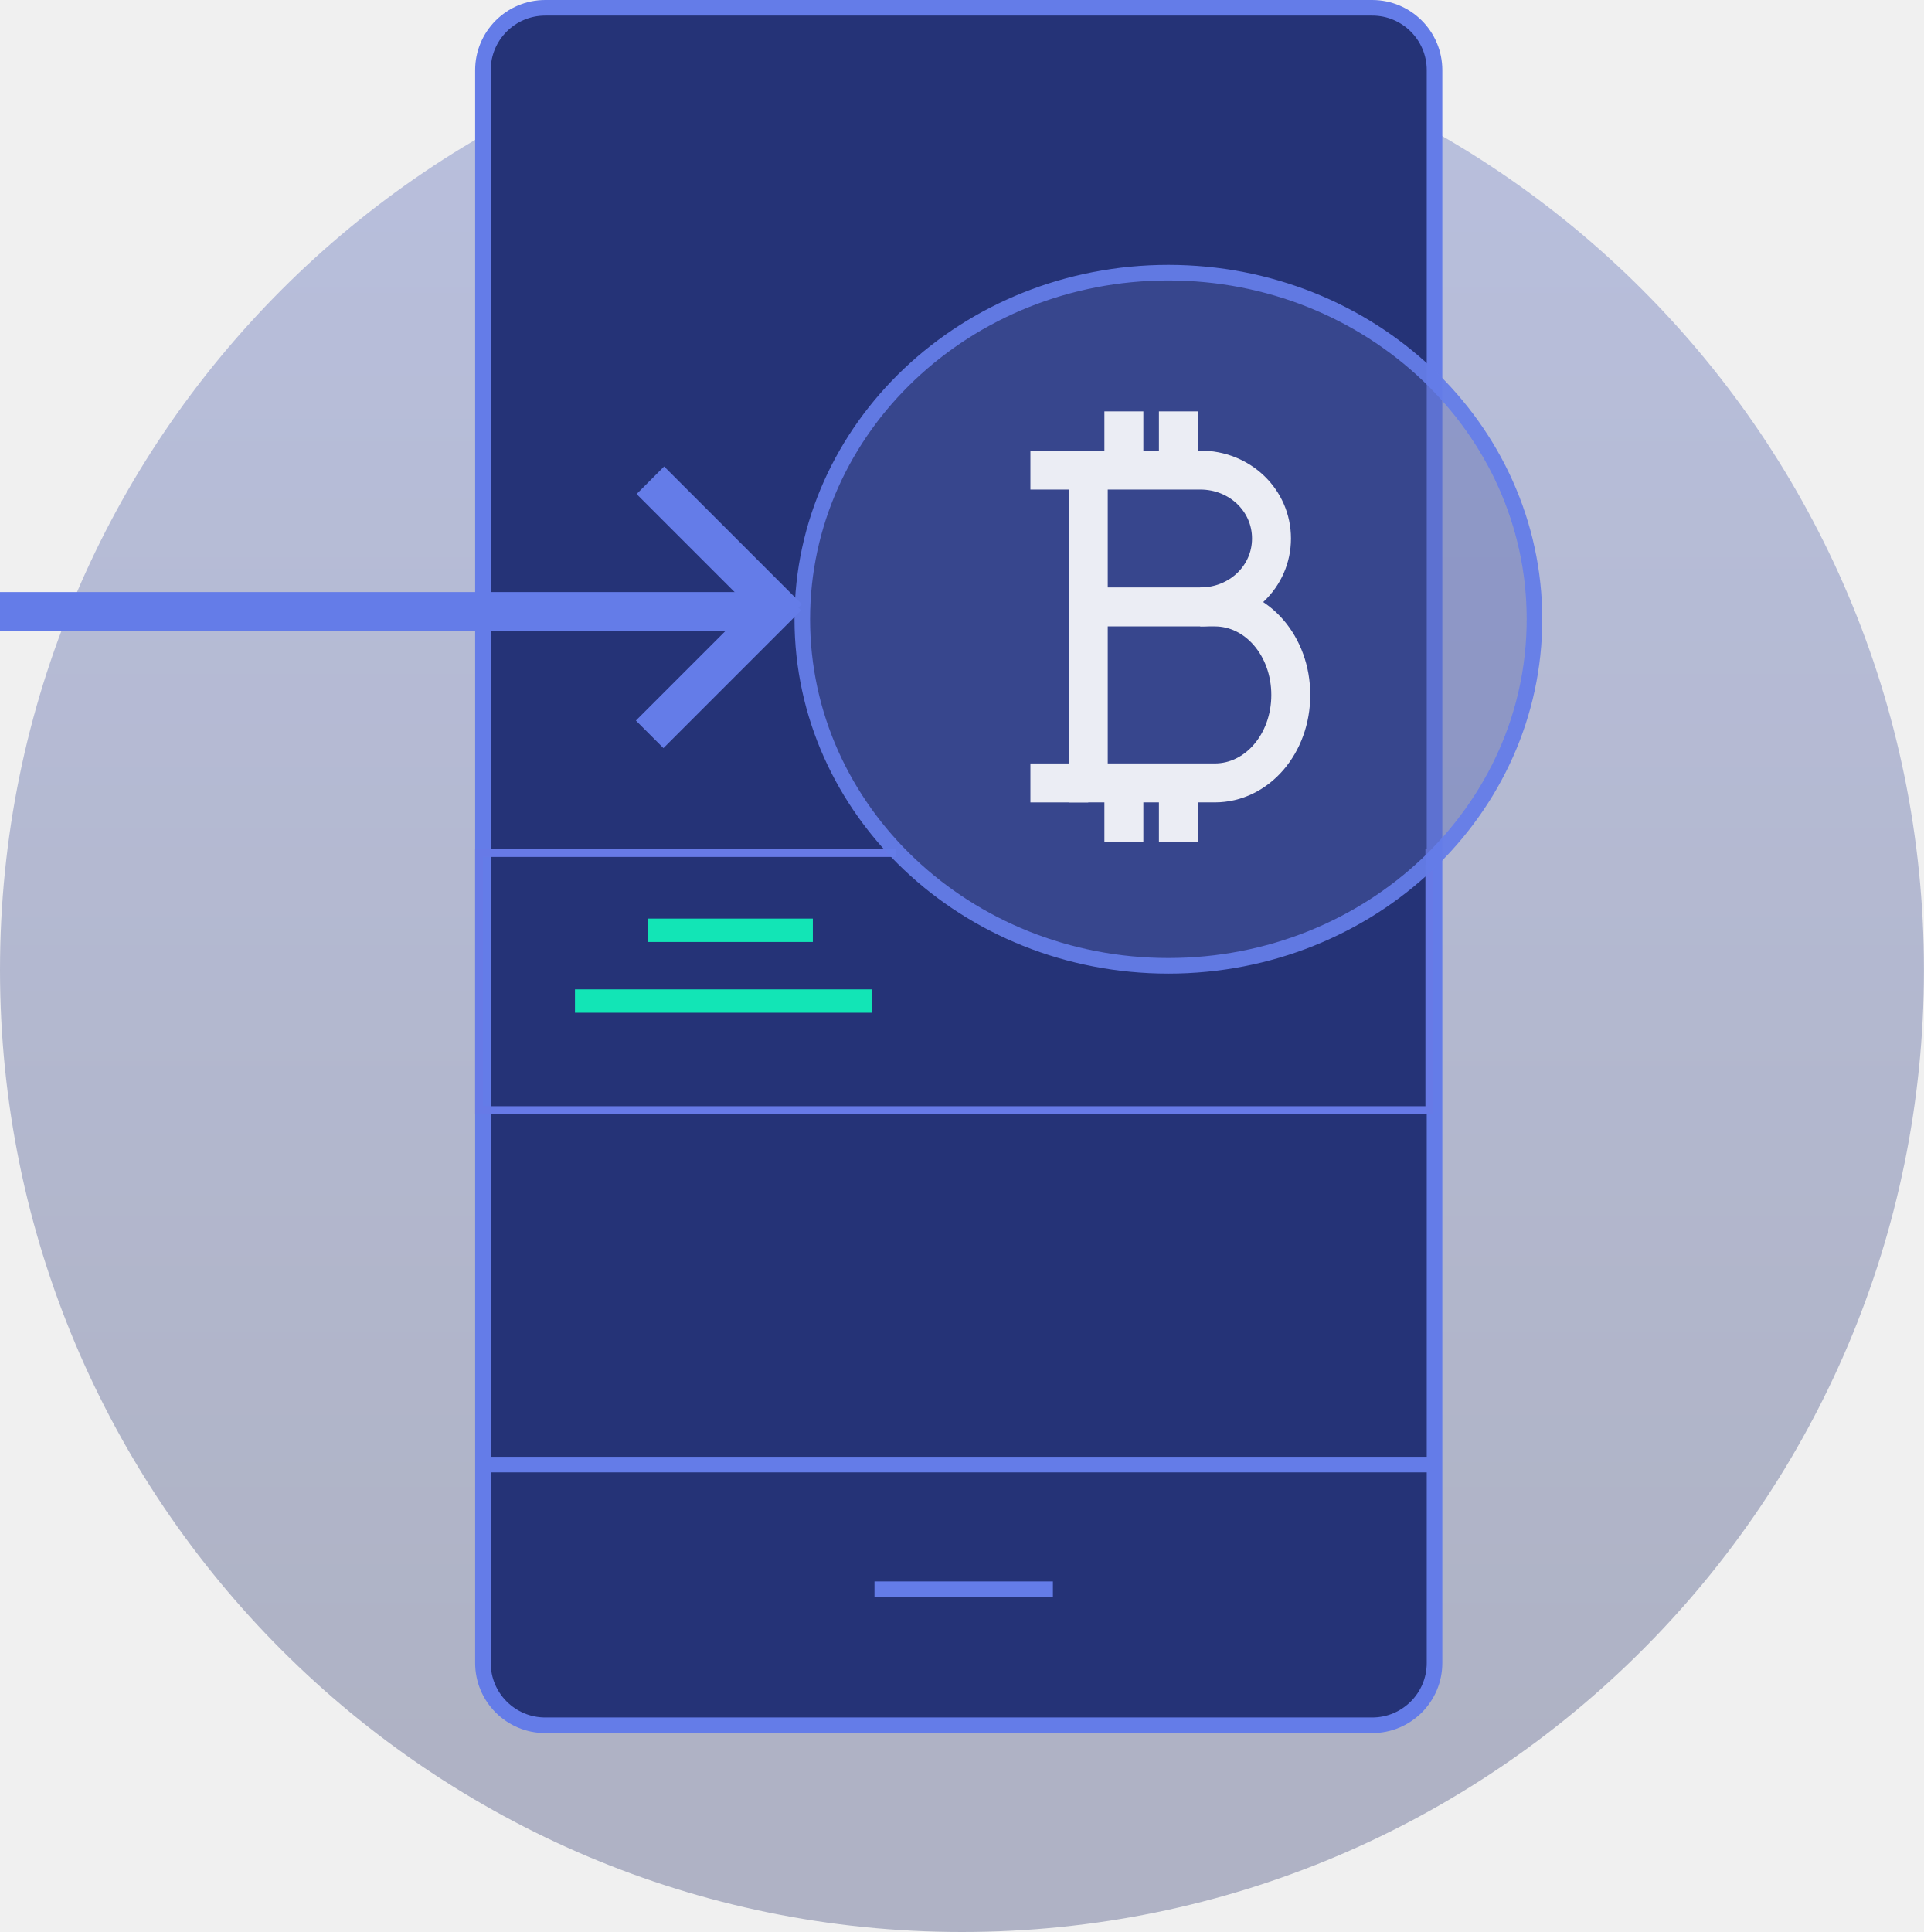
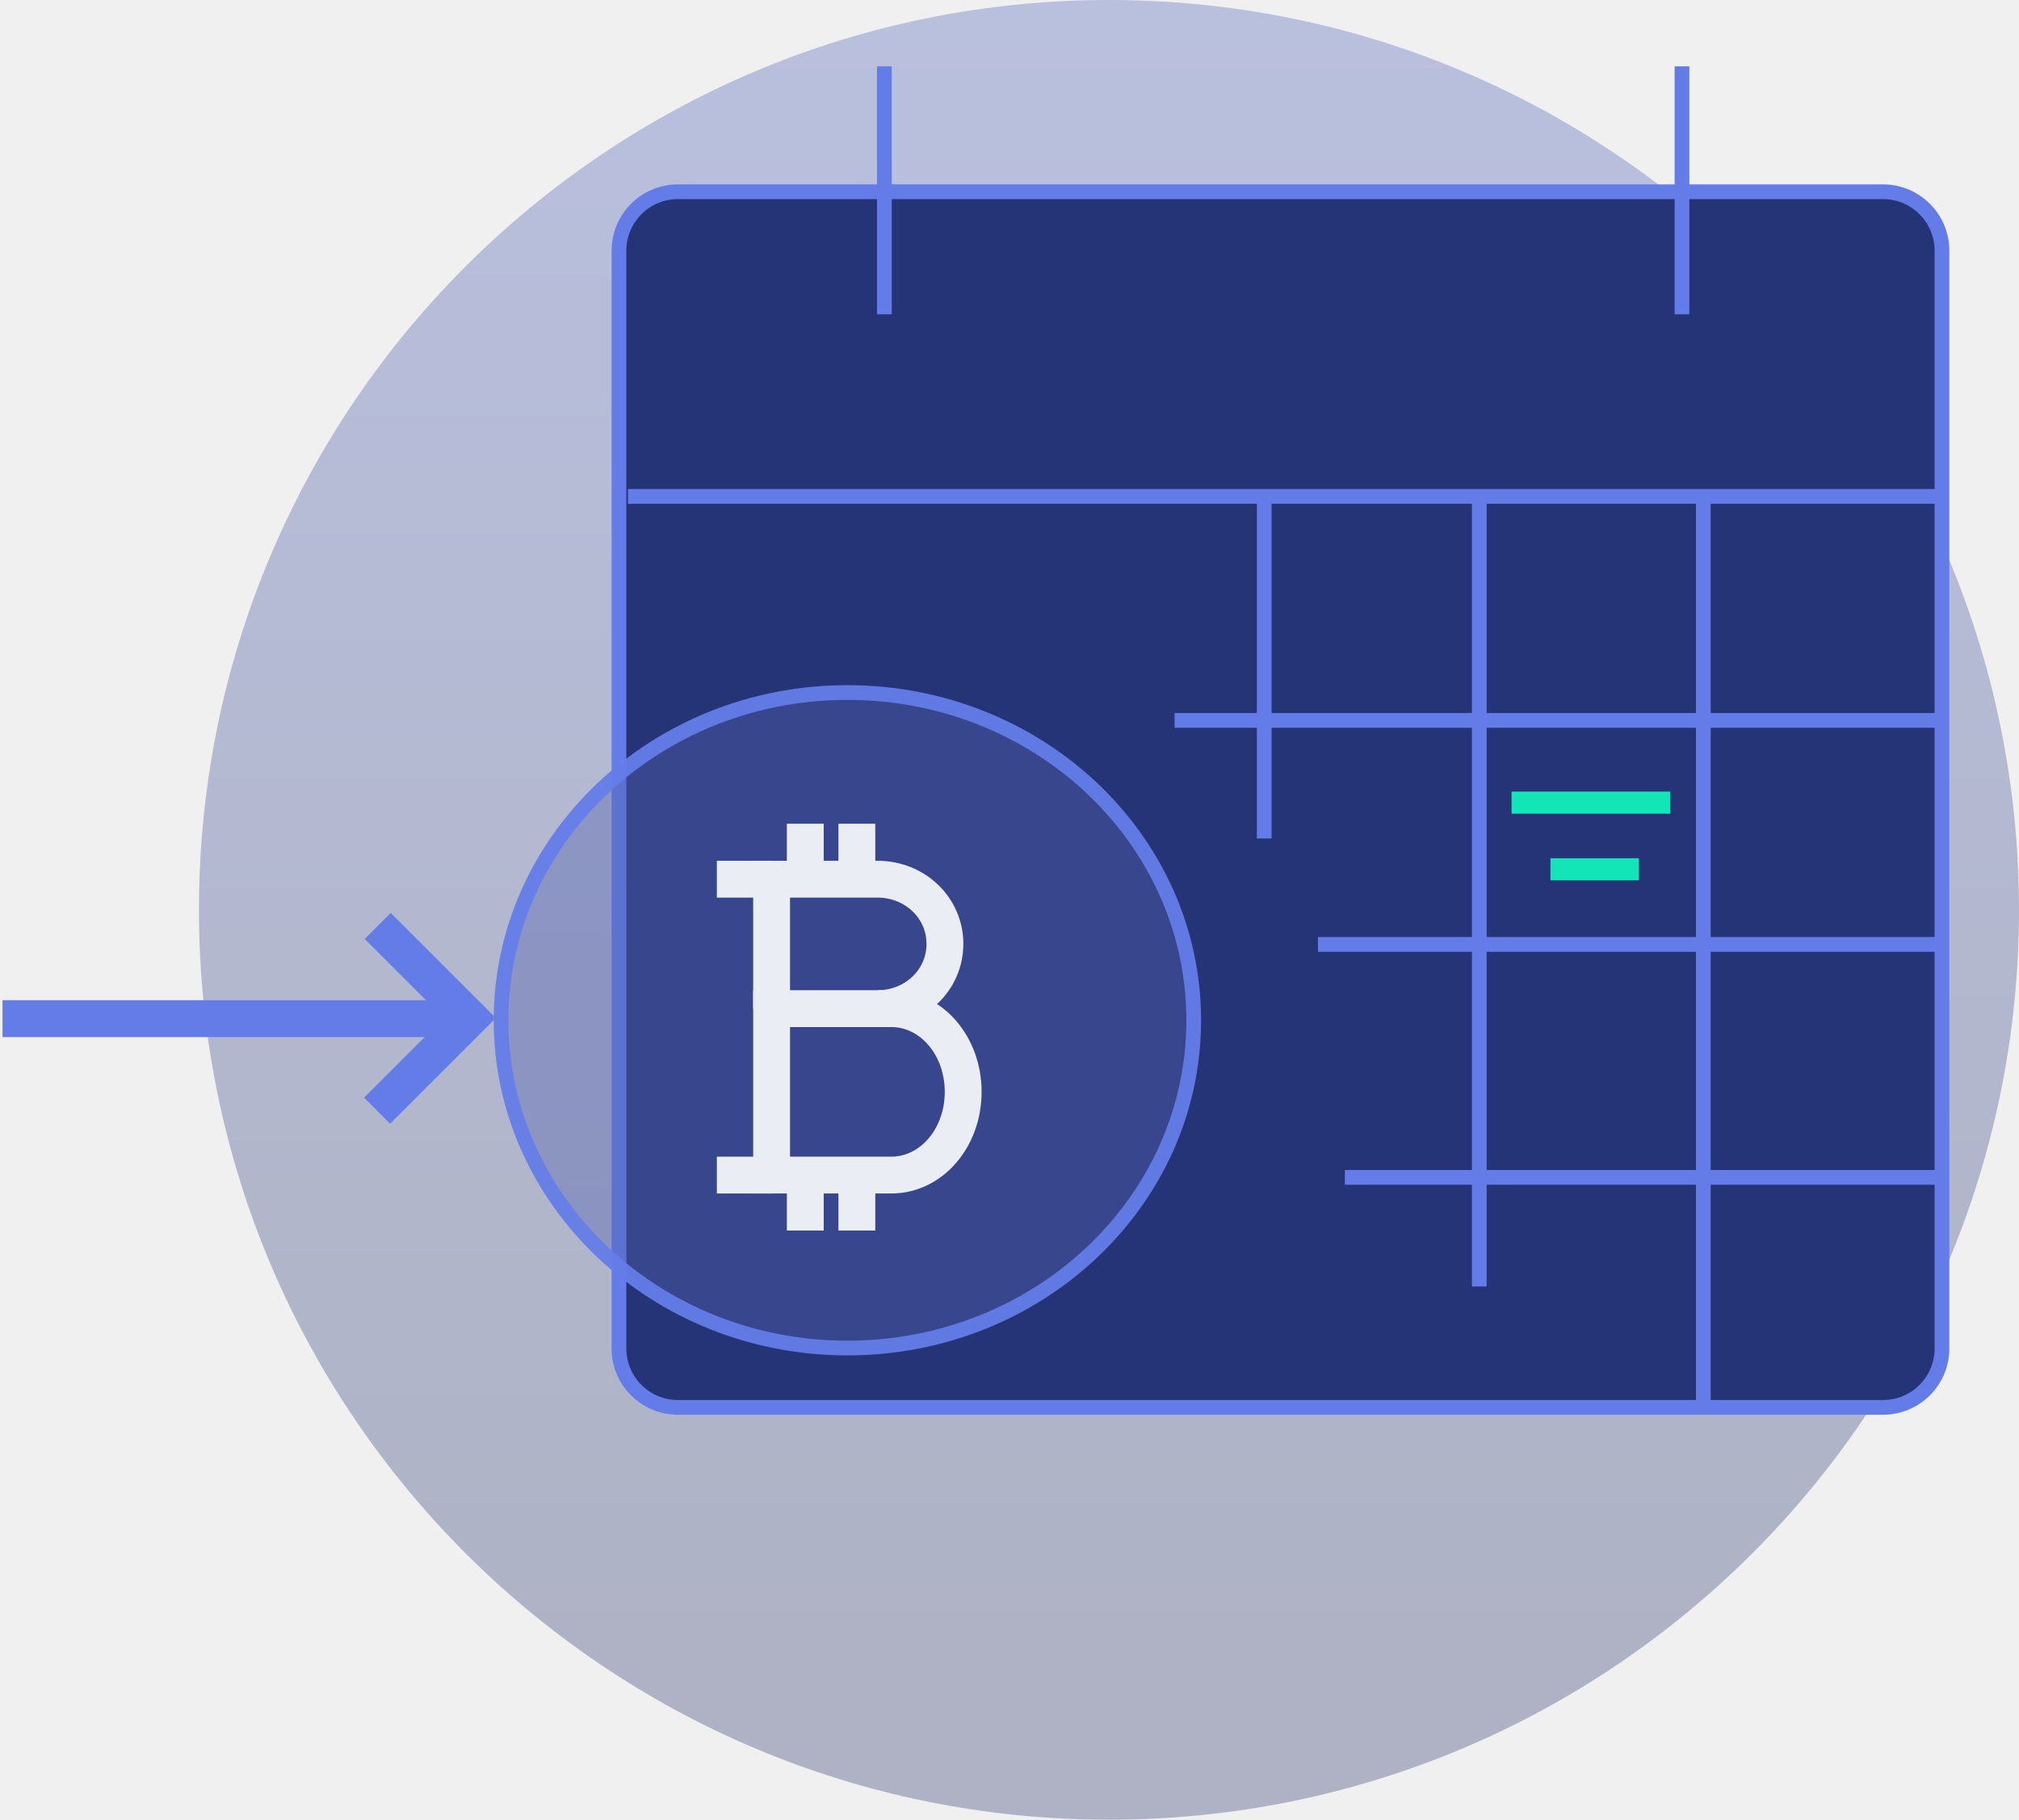
- <svg xmlns="http://www.w3.org/2000/svg" xmlns:xlink="http://www.w3.org/1999/xlink" width="247px" height="248px" viewBox="0 0 247 248" version="1.1">
+ <svg xmlns="http://www.w3.org/2000/svg" width="274px" height="247px" viewBox="0 0 274 247" version="1.1">
  <defs>
    <linearGradient x1="50%" y1="0%" x2="50%" y2="89.467%" id="linearGradient-1">
      <stop stop-color="#3950B5" offset="0%" />
      <stop stop-color="#162360" offset="100%" />
    </linearGradient>
-     <rect id="path-2" x="0" y="0" width="123" height="34" />
  </defs>
  <g id="Page-1" stroke="none" stroke-width="1" fill="none" fill-rule="evenodd">
-     <g id="onboarding-push-notifications" transform="translate(0, 1)">
-       <g id="Onboarding">
-         <g id="0.4---Allow-Push-Notifications">
-           <g id="Group-7">
-             <path d="M123.5,247 C191.707,247 247,191.707 247,123.5 C247,55.293 191.707,1.42108547e-14 123.5,1.42108547e-14 C55.293,1.42108547e-14 1.42108547e-14,55.293 1.42108547e-14,123.5 C1.42108547e-14,191.707 55.293,247 123.5,247 Z" id="Oval-2" fill="url(#linearGradient-1)" opacity="0.3" />
-             <g id="Phone" transform="translate(62, 0)" stroke="#647CE8" stroke-width="2">
-               <rect id="Combined-Shape" fill="#253377" x="0" y="0" width="122.169" height="220.465" rx="8" />
-               <path d="M0.636,187 L121.533,187" id="Line" />
-               <path d="M50.268,203 L73.174,203" id="Line" />
-             </g>
-             <g id="Group-3" transform="translate(61, 108)">
-               <path d="M12.815,19.5 L50.905,19.5" id="Line" stroke="#12E5B6" stroke-width="3" />
-               <path d="M22.14,10.417 L43.355,10.417" id="Line" stroke="#12E5B6" stroke-width="3" />
-               <g id="Rectangle-3-Clipped">
-                 <mask id="mask-3" fill="white">
-                   <use xlink:href="#path-2" />
-                 </mask>
-                 <g id="path-2" />
-                 <g id="Rectangle-3" mask="url(#mask-3)" stroke="#677AE7" stroke-width="2">
-                   <rect id="path-2" x="0" y="0" width="123" height="34" />
+     <g id="onboarding-payroll" transform="translate(-1, 0)">
+       <g id="Page-1">
+         <g id="onboarding-push-notifications">
+           <g id="Onboarding">
+             <g id="0.4---Allow-Push-Notifications">
+               <g id="Group-7">
+                 <path d="M151.5,247 C219.707,247 275,191.707 275,123.5 C275,55.293 219.707,1.42108547e-14 151.5,1.42108547e-14 C83.293,1.42108547e-14 28,55.293 28,123.5 C28,191.707 83.293,247 151.5,247 Z" id="Oval-2" fill="url(#linearGradient-1)" opacity="0.3" />
+                 <g id="Calendar" transform="translate(85, 9)">
+                   <rect id="Combined-Shape" stroke="#647CE8" stroke-width="2" fill="#253377" x="0" y="17.027" width="179.545" height="165.005" rx="8" />
+                   <g id="Grid" transform="translate(0.405405, 57.59459)" stroke="#647CE8" stroke-width="2">
+                     <path d="M98.108,93.216 L178.378,93.216" id="Line" />
+                     <path d="M94.459,61.595 L179.595,61.595" id="Line" />
+                     <path d="M75,31.189 L178.378,31.189" id="Line" />
+                     <path d="M0.811,0.784 L178.486,0.784" id="Line" />
+                     <path d="M64.054,24.108 L110.27,24.108" id="Line" transform="translate(87.16216, 24.10811) rotate(90) translate(-87.16216, -24.10811) " />
+                     <path d="M62.838,54.514 L169.865,54.514" id="Line" transform="translate(116.3514, 54.51351) rotate(90) translate(-116.3514, -54.51351) " />
+                     <path d="M84.757,63 L208.757,63" id="Line" transform="translate(146.7568, 63) rotate(90) translate(-146.7568, -63) " />
+                   </g>
+                   <g id="Rings" transform="translate(35.27027, 0)" stroke="#647CE8" stroke-width="2">
+                     <path d="M91.785,16.458 L125.45,16.458" id="Line" transform="translate(108.6175, 16.83236) rotate(90) translate(-108.6175, -16.83236) " />
+                     <path d="M-16.458,16.458 L17.207,16.458" id="Line" transform="translate(0.37422, 16.83236) rotate(90) translate(-0.37422, -16.83236) " />
+                   </g>
+                   <g id="Payday" transform="translate(132.1757, 104) scale(1, -1) translate(-132.1757, -104) translate(120.6757, 98.5)" stroke="#12E5B6" stroke-width="3">
+                     <path d="M0.461,9.554 L22.007,9.554" id="Line" />
+                     <path d="M5.736,0.507 L17.736,0.507" id="Line" />
+                   </g>
+                 </g>
+                 <g id="B-circle" transform="translate(69, 94)">
+                   <ellipse id="Oval-2" stroke="#647CE8" stroke-width="2" fill-opacity="0.419" fill="#5462B1" opacity="0.946" cx="47" cy="44.488" rx="47" ry="44.488" />
+                   <g id="B" opacity="0.899" transform="translate(28, 17)" stroke="#FFFFFF" stroke-width="5">
+                     <g id="shopping-48px-outline_bitcoin" transform="translate(0.666667, 0.180606)">
+                       <g id="Group" transform="translate(0.619048, 0.627502)">
+                         <path d="M12,0 L12,7.53" id="Shape" />
+                         <path d="M19,0 L19,7.53" id="Shape" />
+                         <path d="M12,47.69 L12,55.22" id="Shape" />
+                         <path d="M19,47.69 L19,55.22" id="Shape" />
+                         <path d="M0,47.692 L7.429,47.692" id="Shape-Copy" />
+                         <path d="M0,7.532 L7.429,7.532" id="Shape-Copy-2" />
+                         <path d="M7.429,25.1 L7.429,7.53 L21.804,7.53 C26.901,7.53 30.952,11.421 30.952,16.315 C30.952,21.21 26.901,25.1 21.804,25.1" id="Shape" />
+                         <path d="M7.429,47.69 L7.429,25.1 L23.679,25.1 C29.095,25.1 33.429,30.12 33.429,36.395 C33.429,42.67 29.095,47.69 23.679,47.69 L7.429,47.69 Z" id="Shape" />
+                       </g>
+                     </g>
+                   </g>
+                 </g>
+                 <g id="Arrow" transform="translate(34.87437, 138.415) rotate(225) translate(-34.87437, -138.415) translate(10.87437, 113.915)" stroke="#647CE8" stroke-width="5">
+                   <path d="M5.389,43.318 L47.815,0.892" id="Line" />
+                   <path d="M0.707,45.798 L20.707,45.798" id="Line" />
+                   <path d="M3.036,28 L3.036,48" id="Line" />
                </g>
              </g>
-             </g>
-             <rect id="Rectangle" fill="#253377" x="115" y="107" width="68" height="3" />
-             <g id="B-circle" transform="translate(103, 34)">
-               <ellipse id="Oval-2" stroke="#647CE8" stroke-width="2" fill-opacity="0.419" fill="#5462B1" opacity="0.946" cx="47" cy="44.488" rx="47" ry="44.488" />
-               <g id="B" transform="translate(28, 17)" stroke="#FFFFFF" stroke-width="5" opacity="0.899">
-                 <g id="shopping-48px-outline_bitcoin" transform="translate(0.666667, 0.180606)">
-                   <g id="Group" transform="translate(0.619048, 0.627502)">
-                     <path d="M12,0 L12,7.53" id="Shape" />
-                     <path d="M19,0 L19,7.53" id="Shape" />
-                     <path d="M12,47.69 L12,55.22" id="Shape" />
-                     <path d="M19,47.69 L19,55.22" id="Shape" />
-                     <path d="M0,47.692 L7.429,47.692" id="Shape-Copy" />
-                     <path d="M0,7.532 L7.429,7.532" id="Shape-Copy-2" />
-                     <path d="M7.429,25.1 L7.429,7.53 L21.804,7.53 C26.901,7.53 30.952,11.421 30.952,16.315 C30.952,21.21 26.901,25.1 21.804,25.1" id="Shape" />
-                     <path d="M7.429,47.69 L7.429,25.1 L23.679,25.1 C29.095,25.1 33.429,30.12 33.429,36.395 C33.429,42.67 29.095,47.69 23.679,47.69 L7.429,47.69 Z" id="Shape" />
-                   </g>
-                 </g>
-               </g>
-             </g>
-             <g id="Arrow" transform="translate(52.79289, 77.5) rotate(-135) translate(-52.79289, -77.5) translate(16.79289, 41.5)" stroke="#647CE8" stroke-width="5" stroke-linecap="square">
-               <path d="M4.5,67.5 L71.675,0.325" id="Line" />
-               <path d="M3.707,69.626 L23.707,69.626" id="Line" />
-               <path d="M3.207,49 L3.207,69" id="Line" />
            </g>
          </g>
        </g>
      </g>
    </g>
  </g>
</svg>
